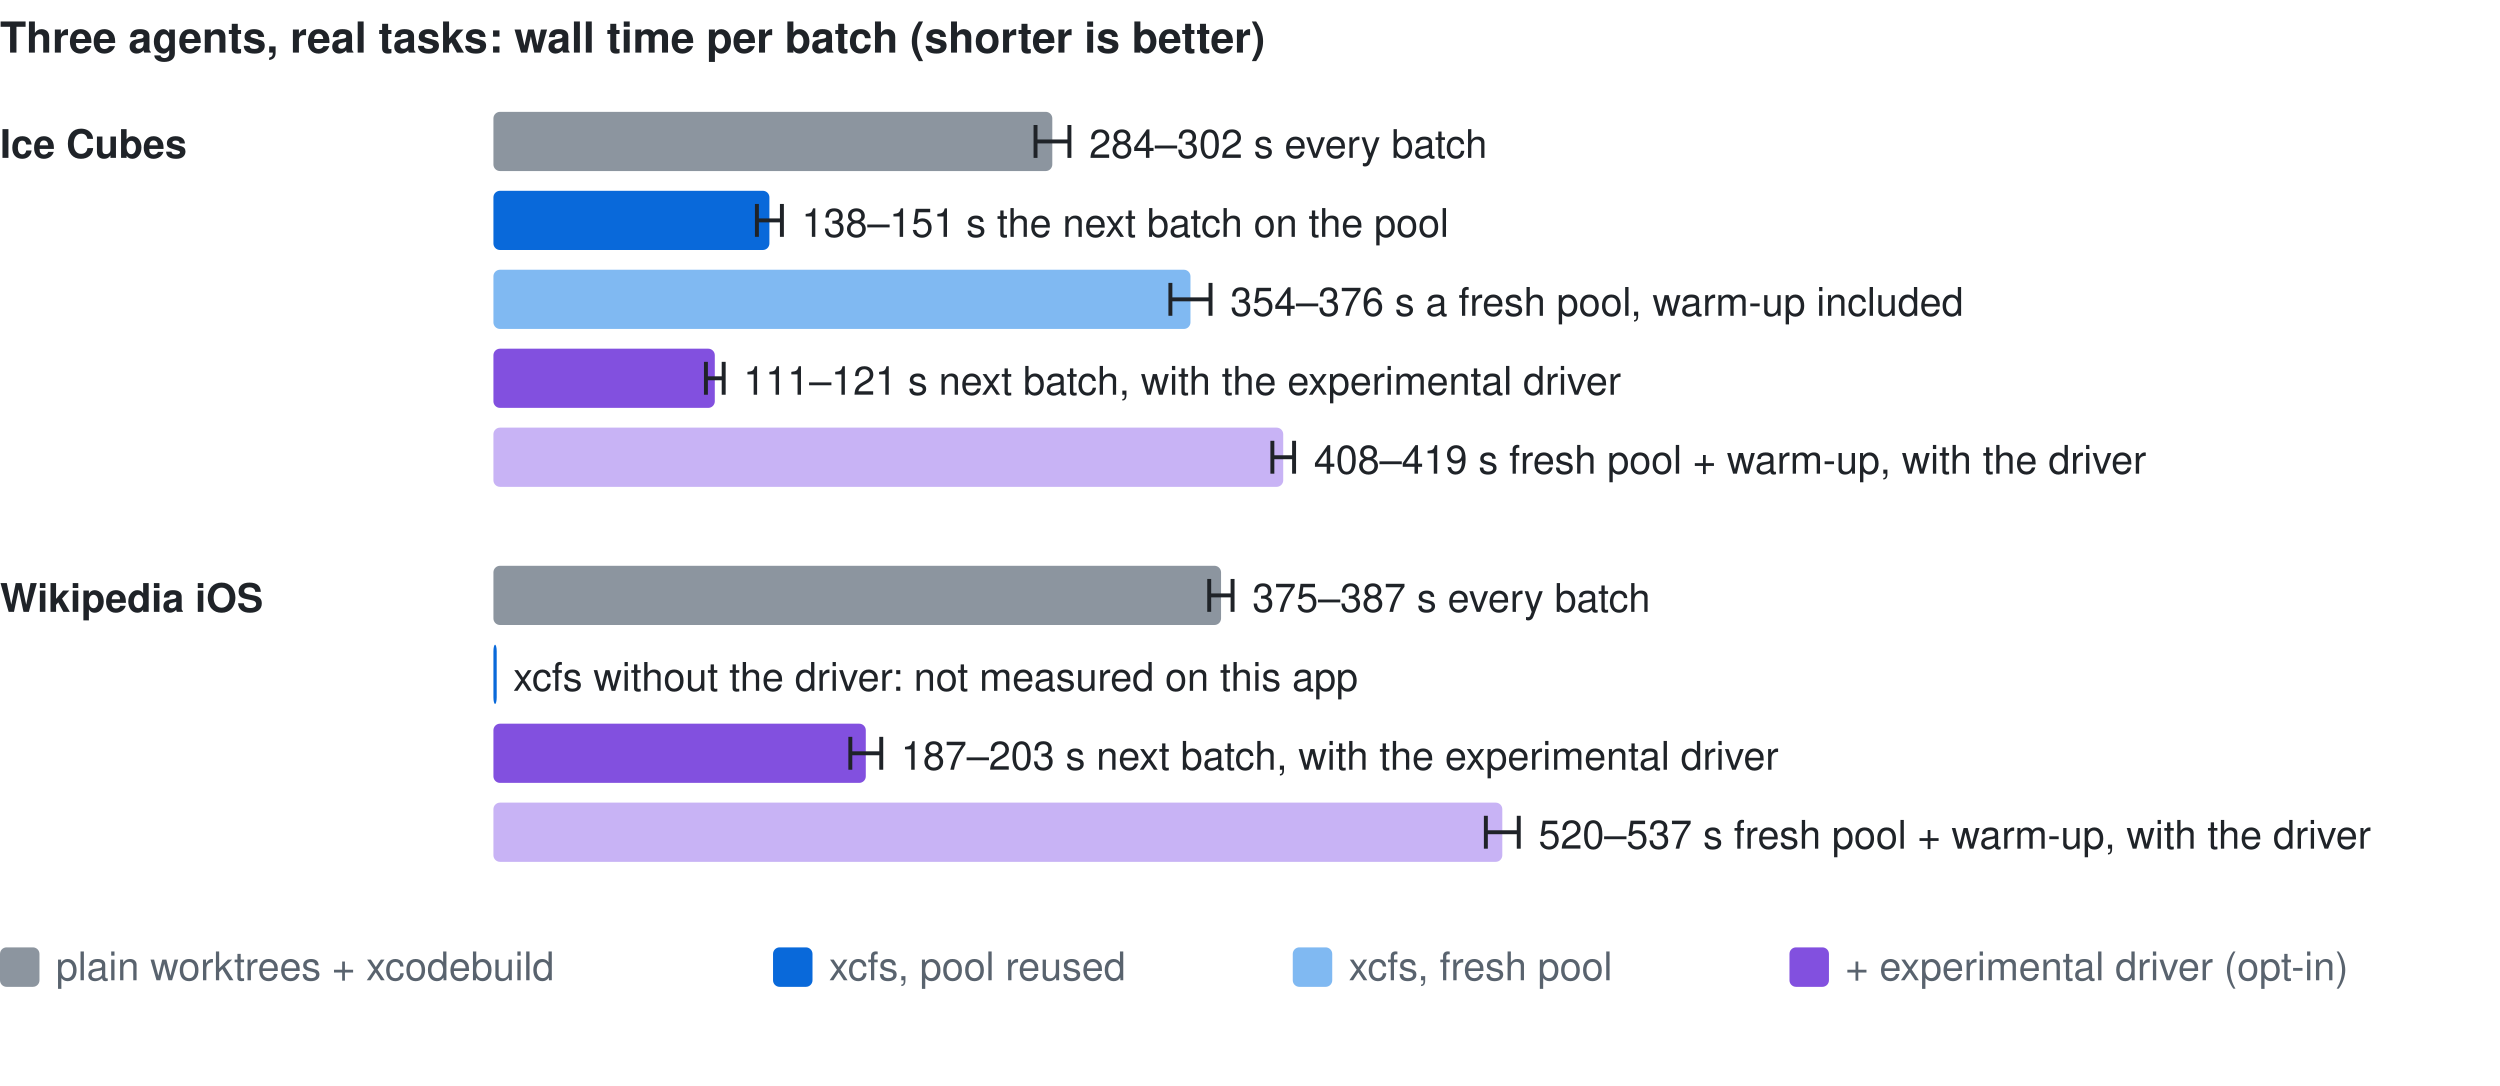
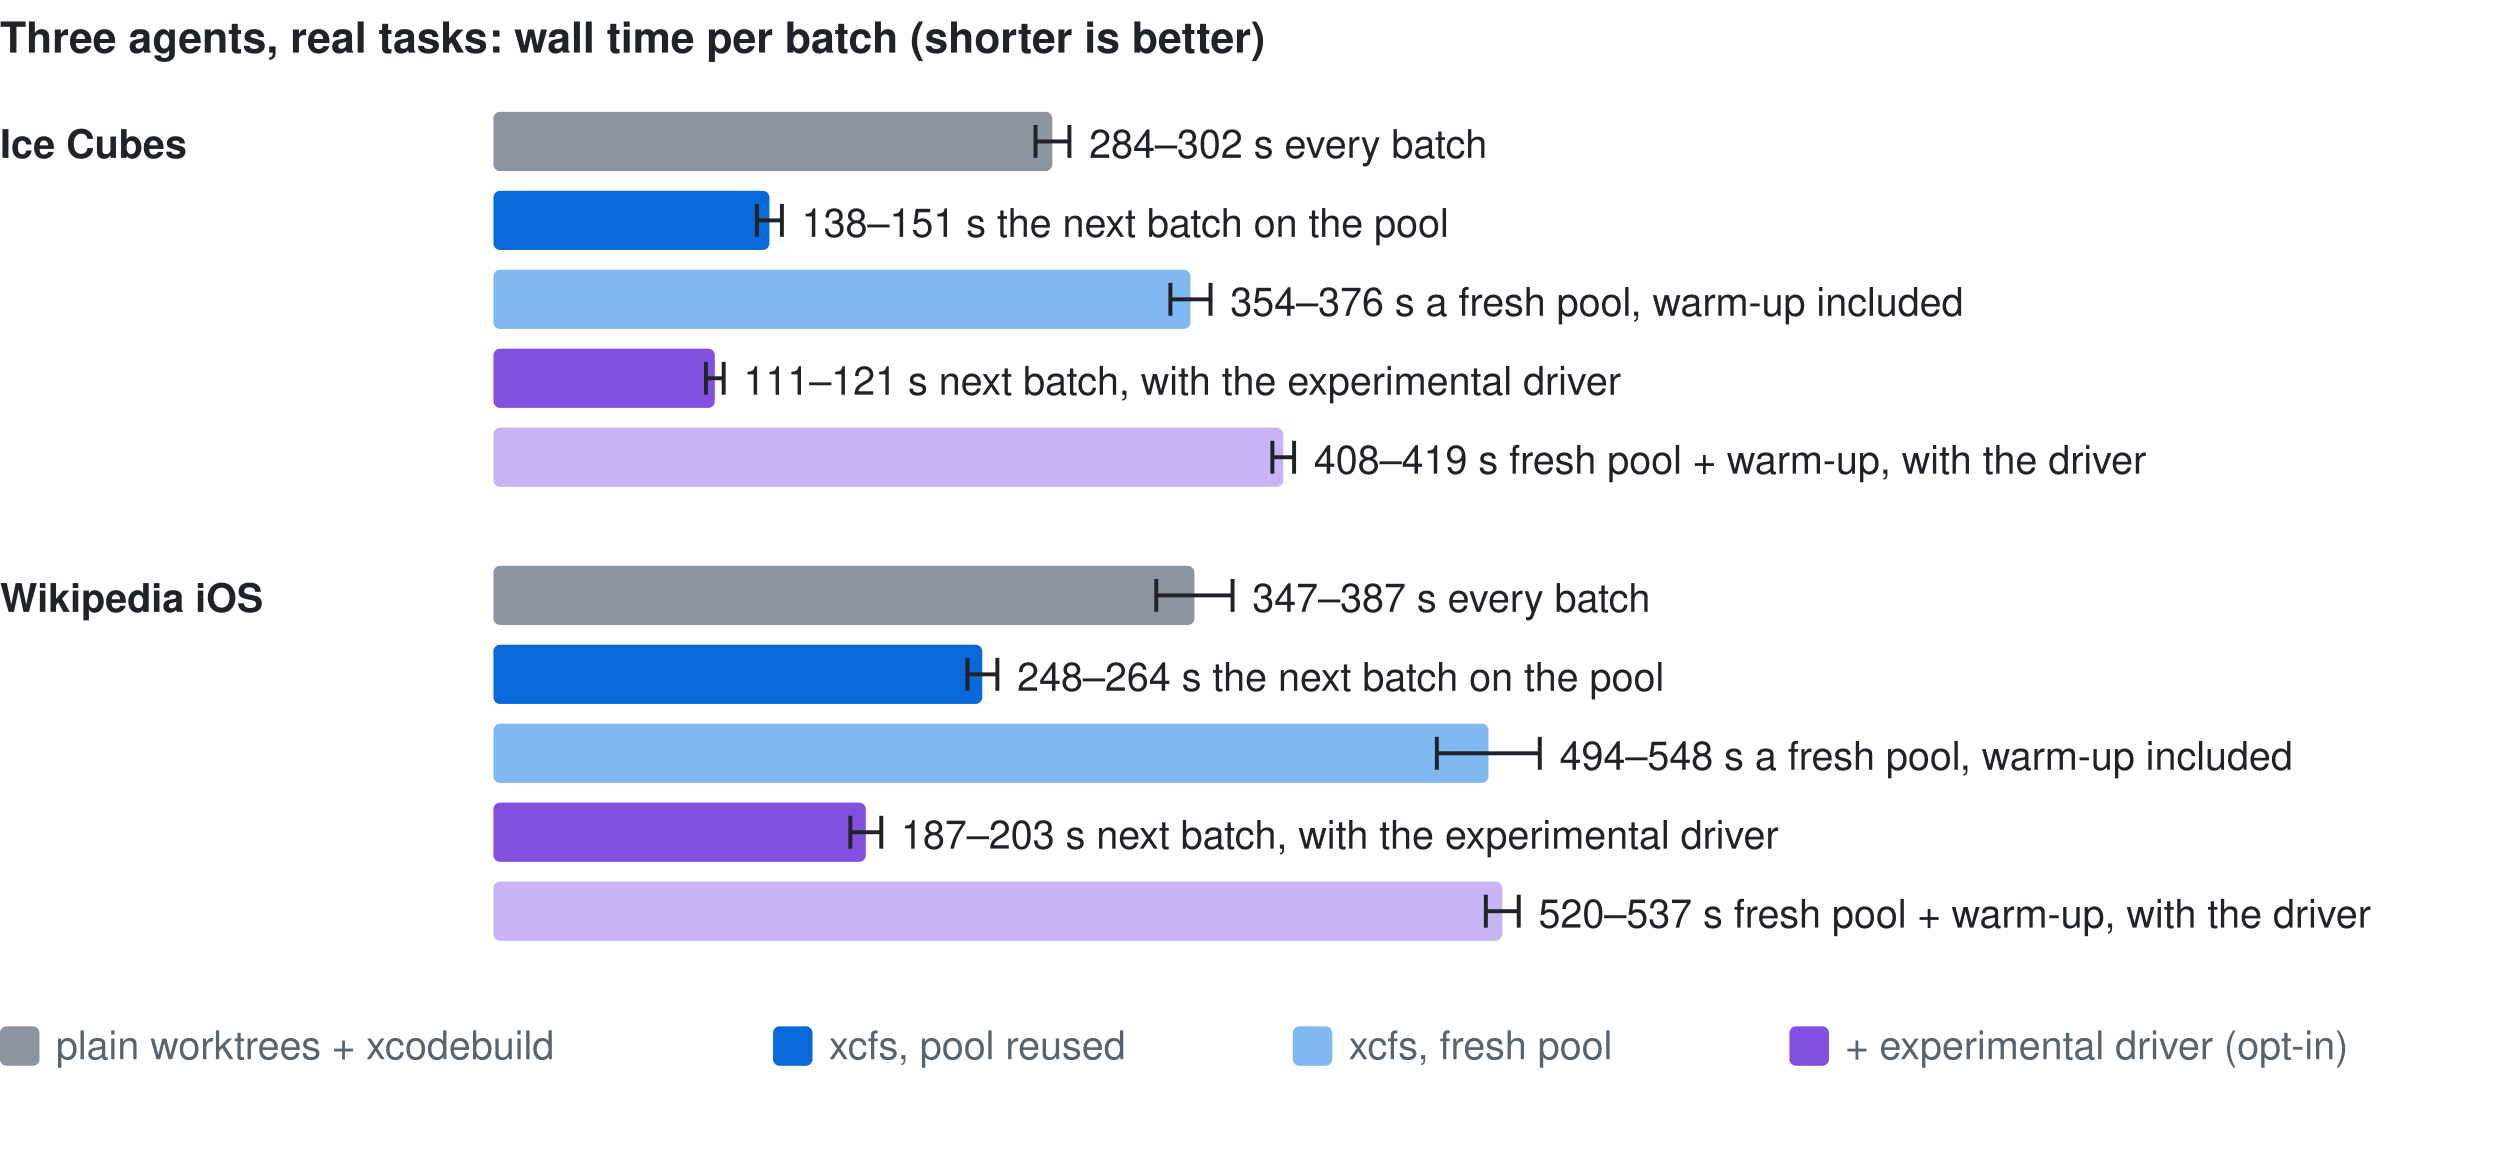
- <svg xmlns="http://www.w3.org/2000/svg" width="760" height="330" viewBox="0 0 760 330" font-family="-apple-system, BlinkMacSystemFont, 'Segoe UI', Helvetica, Arial, sans-serif" font-size="12">
+ <svg xmlns="http://www.w3.org/2000/svg" width="760" height="354" viewBox="0 0 760 354" font-family="-apple-system, BlinkMacSystemFont, 'Segoe UI', Helvetica, Arial, sans-serif" font-size="12">
  <text x="0" y="16" fill="#1f2328" font-size="13" font-weight="600">Three agents, real tasks: wall time per batch (shorter is better)</text>
  <text x="0" y="48" fill="#1f2328" font-weight="600">Ice Cubes</text>
  <rect x="150.0" y="34" width="169.9" height="18" rx="2" fill="#8c959f" />
  <path d="M314.8 43.0 H325.1 M314.8 38.0 V48.0 M325.1 38.0 V48.0" stroke="#1f2328" stroke-width="1.2" fill="none" />
  <text x="331.1" y="48" fill="#1f2328">284–302 s every batch</text>
  <rect x="150.0" y="58" width="83.9" height="18" rx="2" fill="#0969da" />
  <path d="M230.1 67.0 H237.7 M230.1 62.0 V72.0 M237.7 62.0 V72.0" stroke="#1f2328" stroke-width="1.2" fill="none" />
  <text x="243.7" y="72" fill="#1f2328">138–151 s the next batch on the pool</text>
  <rect x="150.0" y="82" width="211.9" height="18" rx="2" fill="#80b9f2" />
  <path d="M355.8 91.0 H368.0 M355.8 86.0 V96.0 M368.0 86.0 V96.0" stroke="#1f2328" stroke-width="1.2" fill="none" />
  <text x="374.0" y="96" fill="#1f2328">354–376 s a fresh pool, warm-up included</text>
  <rect x="150.0" y="106" width="67.3" height="18" rx="2" fill="#8250df" />
  <path d="M214.6 115.0 H220.0 M214.6 110.0 V120.0 M220.0 110.0 V120.0" stroke="#1f2328" stroke-width="1.2" fill="none" />
  <text x="226.0" y="120" fill="#1f2328">111–121 s next batch, with the experimental driver</text>
  <rect x="150.0" y="130" width="240.1" height="18" rx="2" fill="#c8b3f5" />
  <path d="M386.8 139.0 H393.4 M386.8 134.0 V144.0 M393.4 134.0 V144.0" stroke="#1f2328" stroke-width="1.2" fill="none" />
  <text x="399.4" y="144" fill="#1f2328">408–419 s fresh pool + warm-up, with the driver</text>
  <text x="0" y="186" fill="#1f2328" font-weight="600">Wikipedia iOS</text>
-   <rect x="150.0" y="172" width="221.2" height="18" rx="2" fill="#8c959f" />
-   <path d="M367.6 181.0 H374.7 M367.6 176.0 V186.0 M374.7 176.0 V186.0" stroke="#1f2328" stroke-width="1.2" fill="none" />
-   <text x="380.7" y="186" fill="#1f2328">375–387 s every batch</text>
-   <rect x="150.0" y="196" width="1.0" height="18" rx="2" fill="#0969da" />
-   <text x="156.0" y="210" fill="#1f2328">xcfs without the driver: not measured on this app</text>
-   <rect x="150.0" y="220" width="113.2" height="18" rx="2" fill="#8250df" />
-   <path d="M258.5 229.0 H267.9 M258.5 224.0 V234.0 M267.9 224.0 V234.0" stroke="#1f2328" stroke-width="1.2" fill="none" />
-   <text x="273.9" y="234" fill="#1f2328">187–203 s next batch, with the experimental driver</text>
-   <rect x="150.0" y="244" width="306.7" height="18" rx="2" fill="#c8b3f5" />
-   <path d="M451.7 253.0 H461.7 M451.7 248.0 V258.0 M461.7 248.0 V258.0" stroke="#1f2328" stroke-width="1.2" fill="none" />
-   <text x="467.7" y="258" fill="#1f2328">520–537 s fresh pool + warm-up, with the driver</text>
-   <rect x="0" y="288" width="12" height="12" rx="2" fill="#8c959f" />
-   <text x="17" y="298" fill="#59636e">plain worktrees + xcodebuild</text>
-   <rect x="235" y="288" width="12" height="12" rx="2" fill="#0969da" />
-   <text x="252" y="298" fill="#59636e">xcfs, pool reused</text>
-   <rect x="393" y="288" width="12" height="12" rx="2" fill="#80b9f2" />
-   <text x="410" y="298" fill="#59636e">xcfs, fresh pool</text>
-   <rect x="544" y="288" width="12" height="12" rx="2" fill="#8250df" />
-   <text x="561" y="298" fill="#59636e">+ experimental driver (opt-in)</text>
+   <rect x="150.0" y="172" width="213.1" height="18" rx="2" fill="#8c959f" />
+   <path d="M351.5 181.0 H374.7 M351.5 176.0 V186.0 M374.7 176.0 V186.0" stroke="#1f2328" stroke-width="1.2" fill="none" />
+   <text x="380.7" y="186" fill="#1f2328">347–387 s every batch</text>
+   <rect x="150.0" y="196" width="148.6" height="18" rx="2" fill="#0969da" />
+   <path d="M294.1 205.0 H303.2 M294.1 200.0 V210.0 M303.2 200.0 V210.0" stroke="#1f2328" stroke-width="1.2" fill="none" />
+   <text x="309.2" y="210" fill="#1f2328">248–264 s the next batch on the pool</text>
+   <rect x="150.0" y="220" width="302.5" height="18" rx="2" fill="#80b9f2" />
+   <path d="M436.8 229.0 H468.1 M436.8 224.0 V234.0 M468.1 224.0 V234.0" stroke="#1f2328" stroke-width="1.2" fill="none" />
+   <text x="474.1" y="234" fill="#1f2328">494–548 s a fresh pool, warm-up included</text>
+   <rect x="150.0" y="244" width="113.2" height="18" rx="2" fill="#8250df" />
+   <path d="M258.5 253.0 H267.9 M258.5 248.0 V258.0 M267.9 248.0 V258.0" stroke="#1f2328" stroke-width="1.2" fill="none" />
+   <text x="273.9" y="258" fill="#1f2328">187–203 s next batch, with the experimental driver</text>
+   <rect x="150.0" y="268" width="306.7" height="18" rx="2" fill="#c8b3f5" />
+   <path d="M451.7 277.0 H461.7 M451.7 272.0 V282.0 M461.7 272.0 V282.0" stroke="#1f2328" stroke-width="1.2" fill="none" />
+   <text x="467.7" y="282" fill="#1f2328">520–537 s fresh pool + warm-up, with the driver</text>
+   <rect x="0" y="312" width="12" height="12" rx="2" fill="#8c959f" />
+   <text x="17" y="322" fill="#59636e">plain worktrees + xcodebuild</text>
+   <rect x="235" y="312" width="12" height="12" rx="2" fill="#0969da" />
+   <text x="252" y="322" fill="#59636e">xcfs, pool reused</text>
+   <rect x="393" y="312" width="12" height="12" rx="2" fill="#80b9f2" />
+   <text x="410" y="322" fill="#59636e">xcfs, fresh pool</text>
+   <rect x="544" y="312" width="12" height="12" rx="2" fill="#8250df" />
+   <text x="561" y="322" fill="#59636e">+ experimental driver (opt-in)</text>
</svg>
